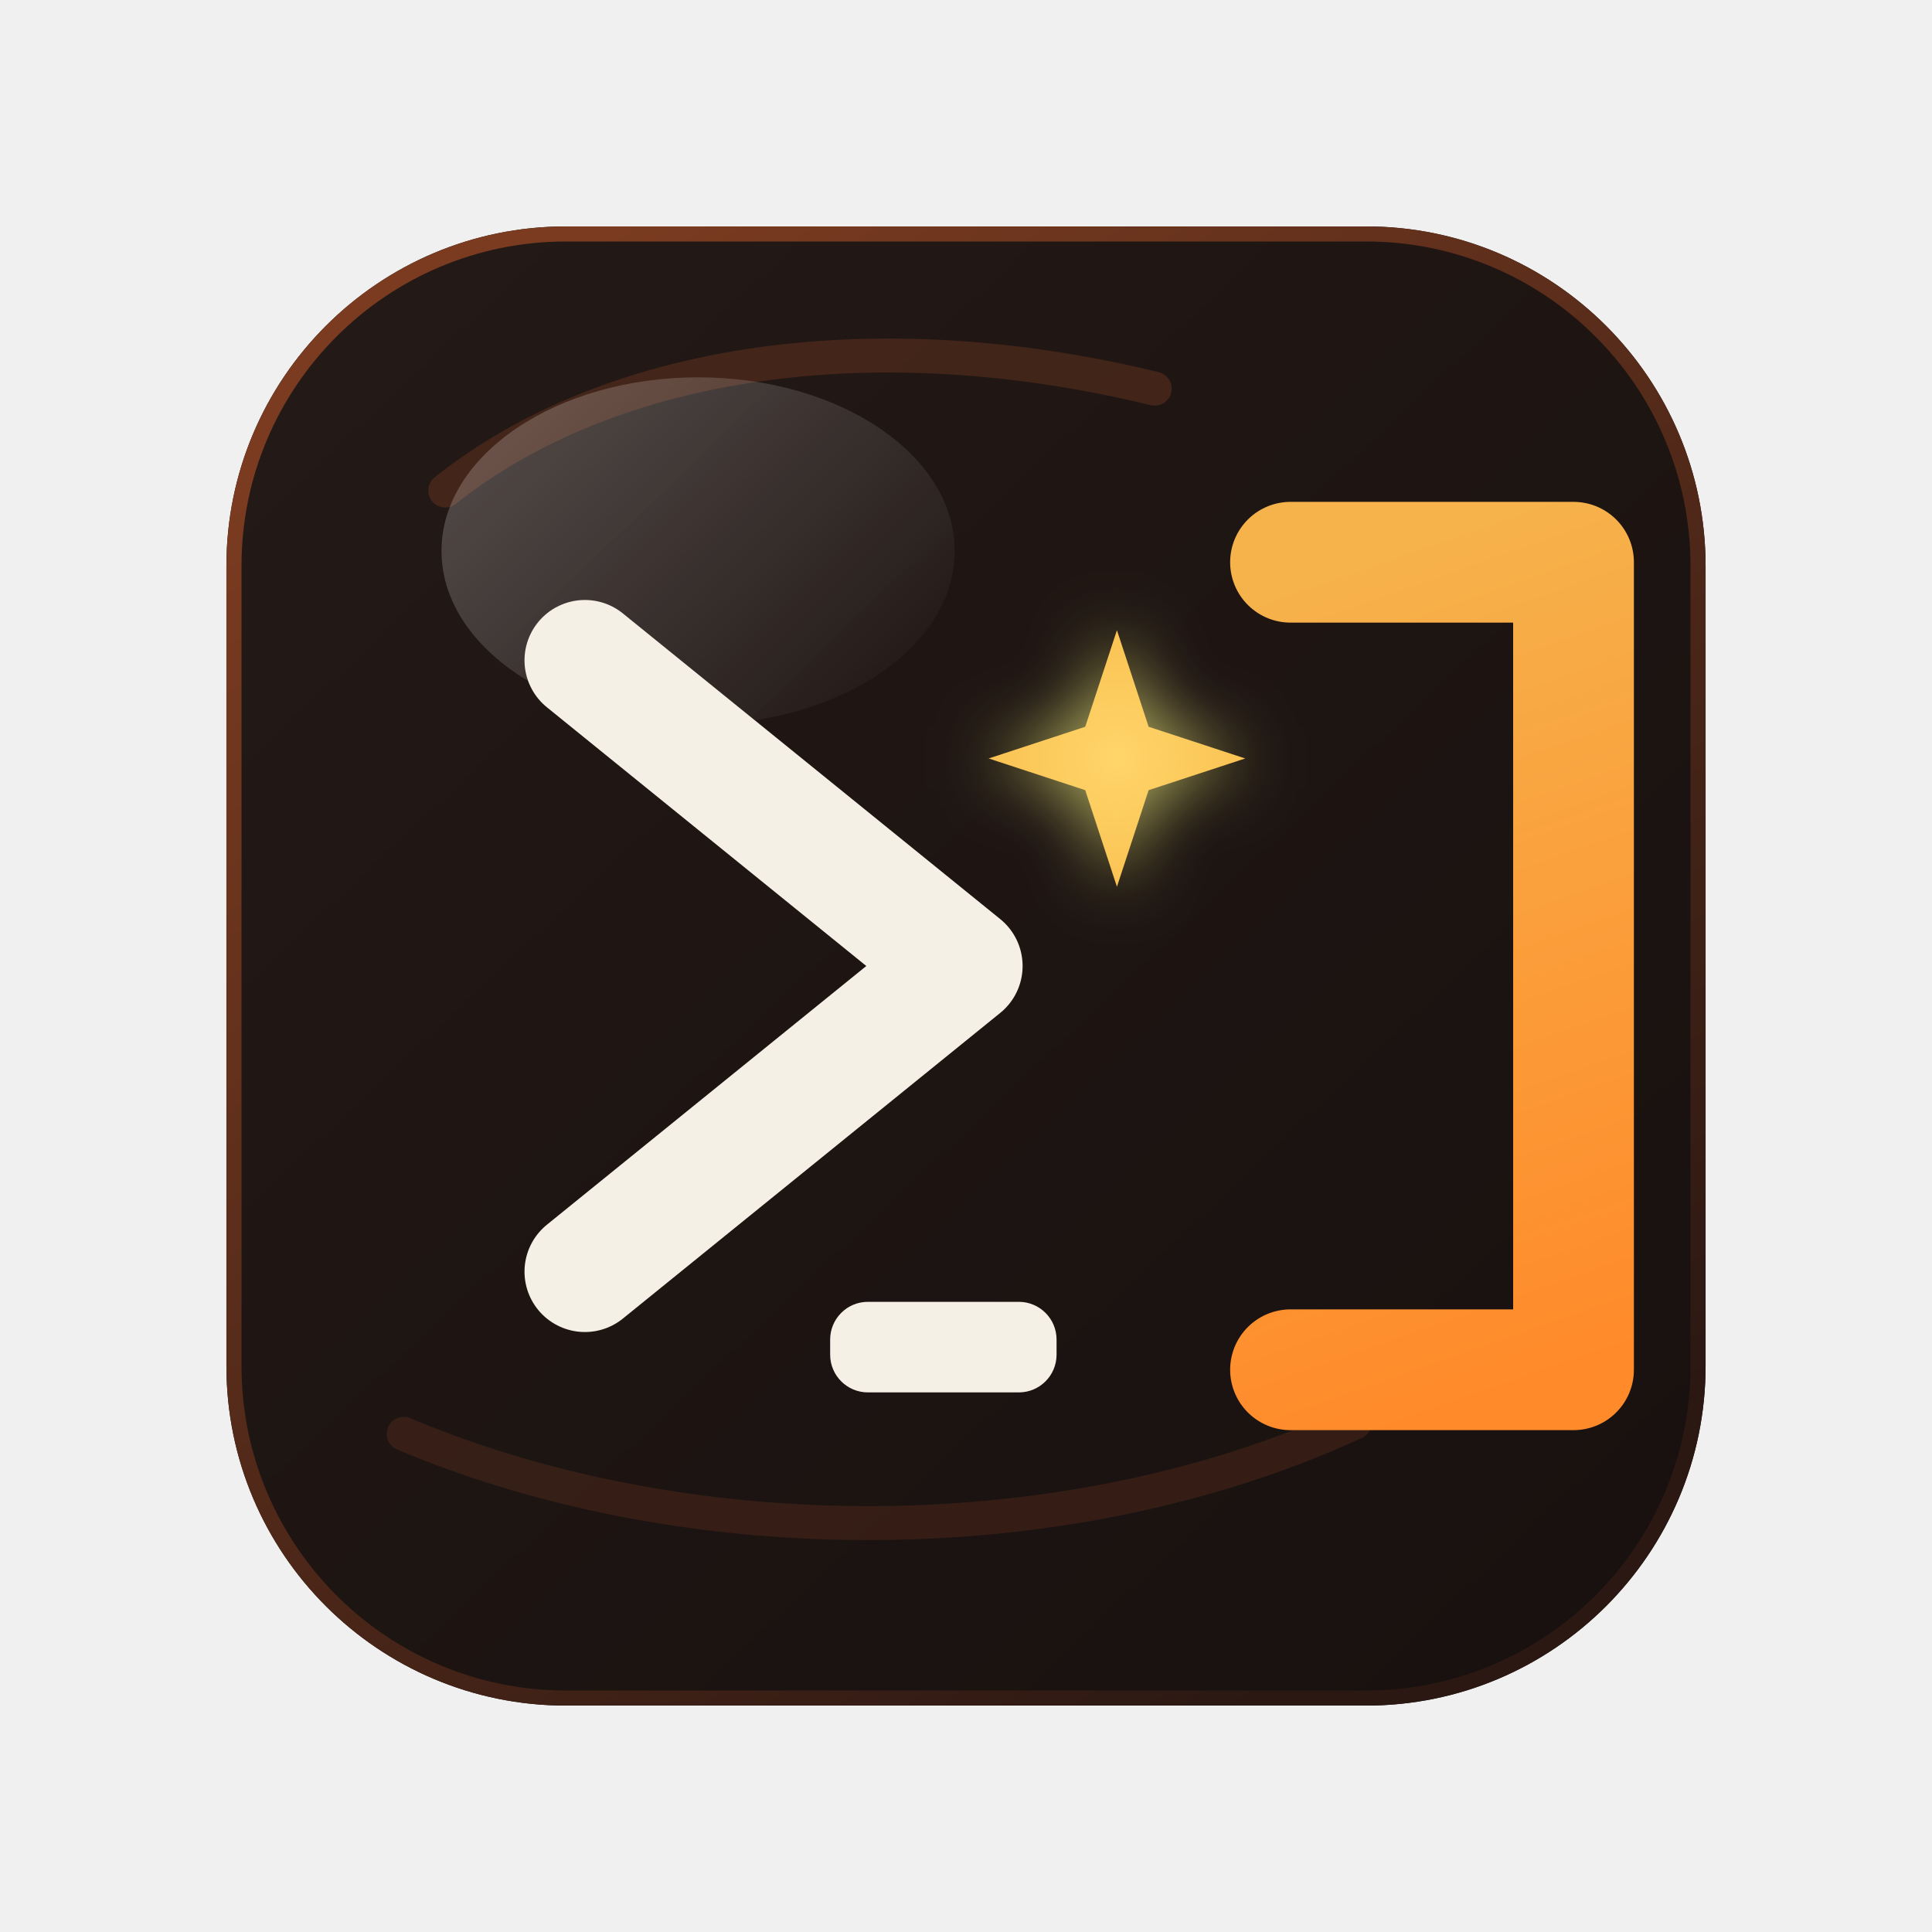
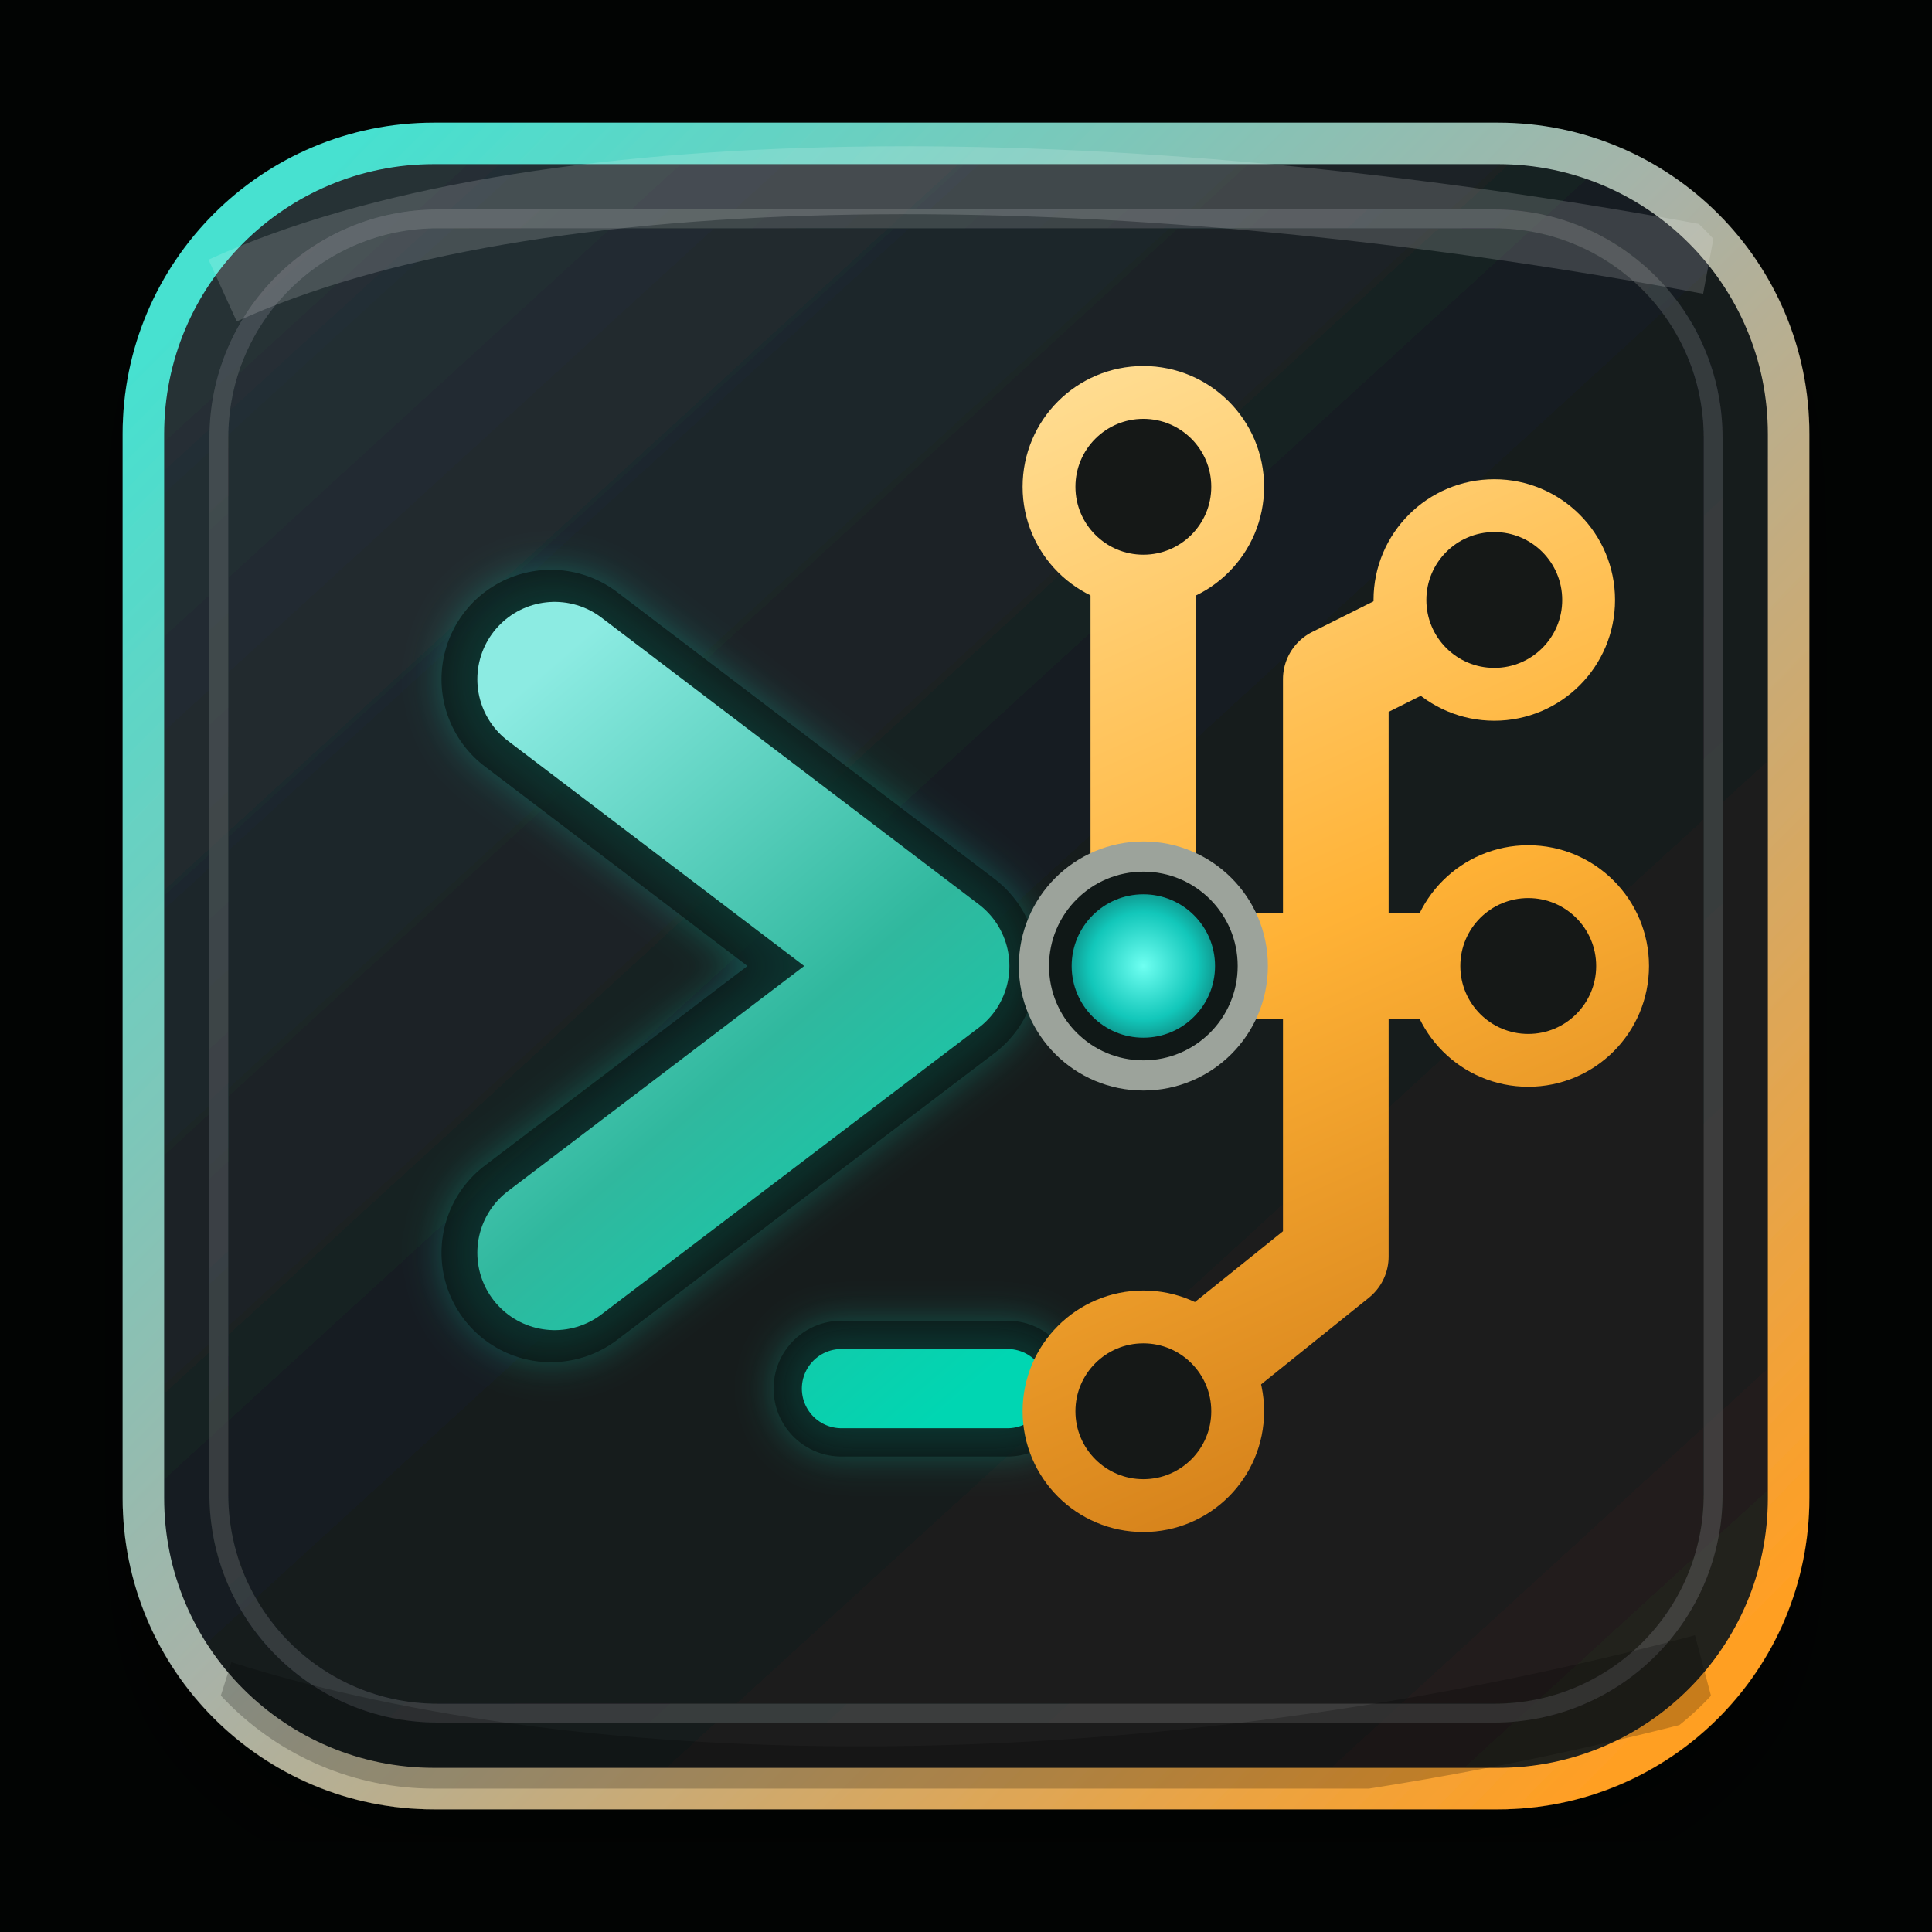
<svg xmlns="http://www.w3.org/2000/svg" width="1024" height="1024" viewBox="0 0 1024 1024" fill="none">
  <defs>
-     <linearGradient id="panel" x1="190" y1="168" x2="842" y2="860" gradientUnits="userSpaceOnUse">
-       <stop stop-color="#231916" />
-       <stop offset="1" stop-color="#18110F" />
+     <linearGradient id="surface" x1="160" y1="116" x2="884" y2="908" gradientUnits="userSpaceOnUse">
+       <stop stop-color="#263136" />
+       <stop offset="0.52" stop-color="#151B1E" />
+       <stop offset="1" stop-color="#22201D" />
    </linearGradient>
-     <linearGradient id="panelGlow" x1="256" y1="172" x2="744" y2="852" gradientUnits="userSpaceOnUse">
-       <stop stop-color="#7A3B20" />
-       <stop offset="1" stop-color="#2B1813" />
+     <linearGradient id="rim" x1="126" y1="136" x2="894" y2="894" gradientUnits="userSpaceOnUse">
+       <stop stop-color="#46E1D0" />
+       <stop offset="0.48" stop-color="#A9B2A7" />
+       <stop offset="1" stop-color="#FF9F24" />
    </linearGradient>
-     <radialGradient id="spark" cx="0" cy="0" r="1" gradientUnits="userSpaceOnUse" gradientTransform="translate(592 402) rotate(90) scale(130)">
-       <stop stop-color="#FFD56A" />
-       <stop offset="1" stop-color="#F6B23E" />
+     <linearGradient id="terminal" x1="290" y1="354" x2="574" y2="686" gradientUnits="userSpaceOnUse">
+       <stop stop-color="#8CEBE2" />
+       <stop offset="0.52" stop-color="#30B89E" />
+       <stop offset="1" stop-color="#00D6B2" />
+     </linearGradient>
+     <linearGradient id="circuit" x1="544" y1="176" x2="842" y2="842" gradientUnits="userSpaceOnUse">
+       <stop stop-color="#FFE19B" />
+       <stop offset="0.48" stop-color="#FFB236" />
+       <stop offset="1" stop-color="#C56F10" />
+     </linearGradient>
+     <radialGradient id="core" cx="0" cy="0" r="1" gradientUnits="userSpaceOnUse" gradientTransform="translate(606 512) rotate(90) scale(68)">
+       <stop stop-color="#6FFFF1" />
+       <stop offset="0.42" stop-color="#12C7BA" />
+       <stop offset="1" stop-color="#061617" />
    </radialGradient>
-     <filter id="sparkGlow" x="470" y="280" width="244" height="244" filterUnits="userSpaceOnUse" color-interpolation-filters="sRGB">
-       <feGaussianBlur stdDeviation="18" result="blur" />
-       <feColorMatrix in="blur" type="matrix" values="1 0 0 0 0.95 0 1 0 0 0.63 0 0 1 0 0.14 0 0 0 0.7 0" />
-       <feBlend in="SourceGraphic" />
+     <filter id="shadow" x="48" y="48" width="928" height="928" color-interpolation-filters="sRGB" filterUnits="userSpaceOnUse">
+       <feDropShadow dx="0" dy="30" stdDeviation="34" flood-color="#000000" flood-opacity="0.38" />
    </filter>
-     <linearGradient id="accent" x1="684" y1="298" x2="834" y2="726" gradientUnits="userSpaceOnUse">
-       <stop stop-color="#F6B34C" />
-       <stop offset="1" stop-color="#FF8A2A" />
-     </linearGradient>
-     <linearGradient id="sheen" x1="244" y1="224" x2="448" y2="430" gradientUnits="userSpaceOnUse">
-       <stop stop-color="white" stop-opacity="0.22" />
-       <stop offset="1" stop-color="white" stop-opacity="0" />
-     </linearGradient>
+     <filter id="softGlow" x="160" y="128" width="760" height="768" color-interpolation-filters="sRGB" filterUnits="userSpaceOnUse">
+       <feGaussianBlur stdDeviation="10" result="blur" />
+       <feColorMatrix in="blur" type="matrix" values="0 0 0 0 0.07 0 0 0 0 0.90 0 0 0 0 0.78 0 0 0 0.44 0" />
+       <feMerge>
+         <feMergeNode />
+         <feMergeNode in="SourceGraphic" />
+       </feMerge>
+     </filter>
+     <clipPath id="clip">
+       <rect x="76" y="76" width="872" height="872" rx="154" />
+     </clipPath>
  </defs>
-   <rect x="120" y="120" width="784" height="784" rx="180" fill="url(#panel)" />
-   <rect x="124" y="124" width="776" height="776" rx="176" stroke="url(#panelGlow)" stroke-width="8" />
-   <path d="M236 260C324 190 464 170 612 206" stroke="#5C2E1D" stroke-width="18" stroke-linecap="round" opacity="0.58" />
-   <path d="M214 760C366 824 566 824 718 754" stroke="#5C2E1D" stroke-width="18" stroke-linecap="round" opacity="0.4" />
-   <ellipse cx="370" cy="292" rx="136" ry="92" fill="url(#sheen)" />
-   <path d="M310 350L510 512L310 674" stroke="#F5F0E6" stroke-width="64" stroke-linecap="round" stroke-linejoin="round" />
-   <rect x="440" y="690" width="120" height="48" rx="20" fill="#F5F0E6" />
-   <path d="M684 298H834V726H684" stroke="url(#accent)" stroke-width="64" stroke-linecap="round" stroke-linejoin="round" />
-   <g filter="url(#sparkGlow)">
-     <path d="M592 334L608.8 385.2L660 402L608.8 418.8L592 470L575.2 418.8L524 402L575.2 385.2L592 334Z" fill="url(#spark)" />
+   <rect width="1024" height="1024" fill="#020403" />
+   <g filter="url(#shadow)">
+     <rect x="76" y="76" width="872" height="872" rx="154" fill="url(#surface)" />
+     <rect x="76" y="76" width="872" height="872" rx="154" stroke="url(#rim)" stroke-width="22" />
+     <rect x="116" y="116" width="792" height="792" rx="116" stroke="#FFFFFF" stroke-opacity="0.14" stroke-width="10" />
  </g>
+   <g clip-path="url(#clip)">
+     <path d="M118 154C280 80 584 78 906 138" stroke="#FFFFFF" stroke-opacity="0.16" stroke-width="36" />
+     <path d="M116 902C312 964 610 966 904 888" stroke="#000000" stroke-opacity="0.22" stroke-width="44" />
+   </g>
+   <g filter="url(#softGlow)">
+     <path d="M292 360L492 512L292 664" stroke="#06100F" stroke-width="116" stroke-linecap="round" stroke-linejoin="round" opacity="0.62" />
+     <path d="M294 360L494 512L294 664" stroke="url(#terminal)" stroke-width="82" stroke-linecap="round" stroke-linejoin="round" />
+     <path d="M446 736H534" stroke="#06100F" stroke-width="72" stroke-linecap="round" opacity="0.58" />
+     <path d="M446 736H534" stroke="url(#terminal)" stroke-width="42" stroke-linecap="round" />
+   </g>
+   <g stroke="url(#circuit)" stroke-linecap="round" stroke-linejoin="round">
+     <path d="M606 512H708V360L792 318" stroke-width="56" />
+     <path d="M708 512H810" stroke-width="56" />
+     <path d="M708 512V666L606 748" stroke-width="56" />
+     <path d="M606 512L606 258" stroke-width="56" />
+   </g>
+   <g fill="#151817" stroke="url(#circuit)" stroke-width="28">
+     <circle cx="606" cy="258" r="50" />
+     <circle cx="810" cy="512" r="50" />
+     <circle cx="606" cy="748" r="50" />
+     <circle cx="792" cy="318" r="50" />
+   </g>
+   <circle cx="606" cy="512" r="58" fill="#101817" stroke="#9CA39B" stroke-width="16" />
+   <circle cx="606" cy="512" r="38" fill="url(#core)" />
</svg>
